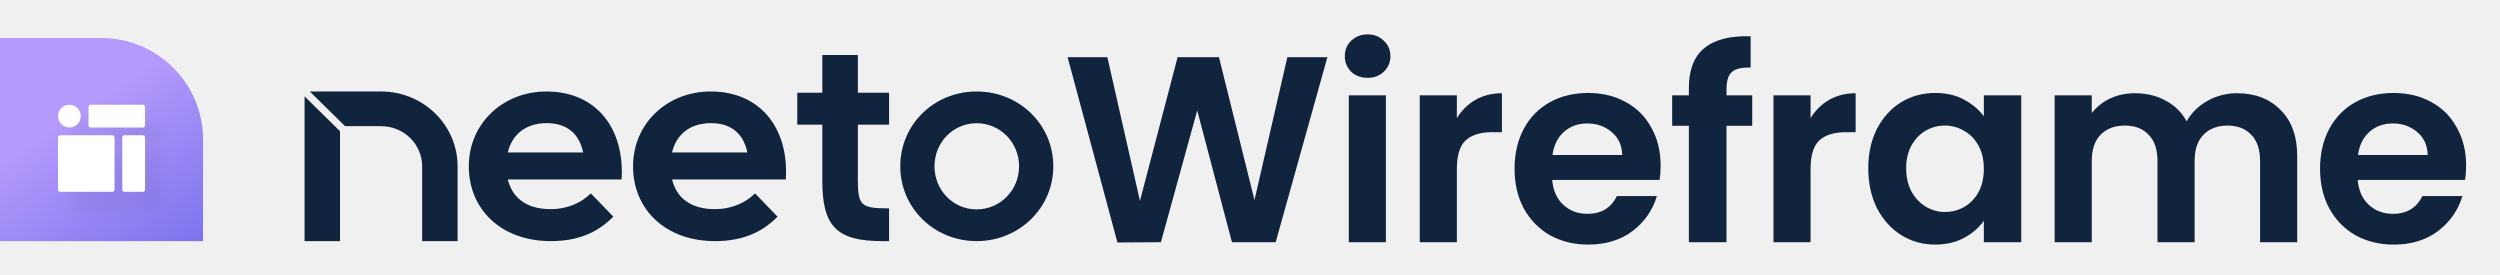
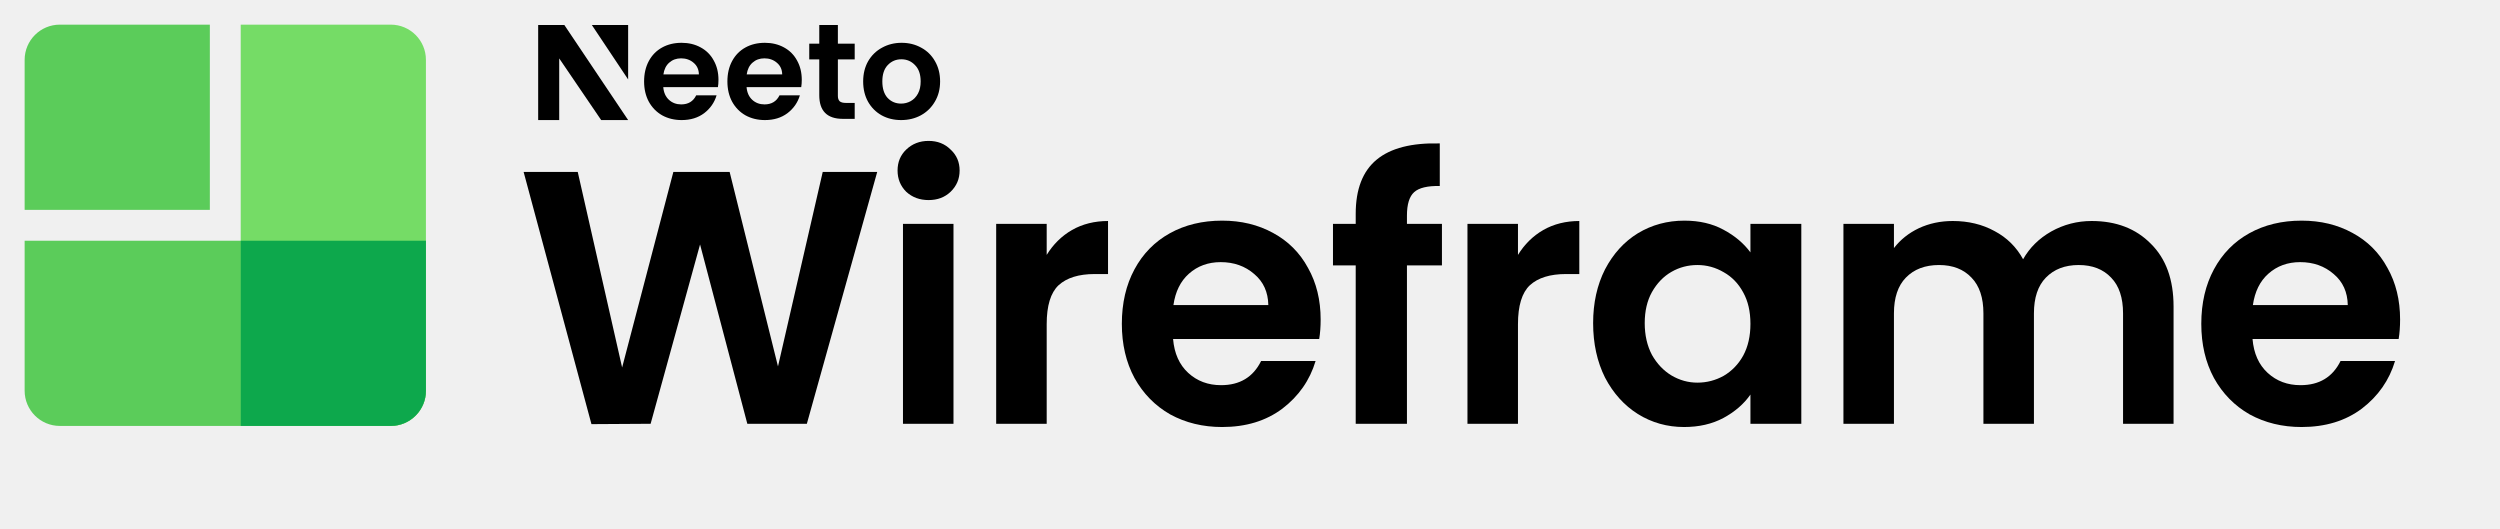
- <svg xmlns="http://www.w3.org/2000/svg" width="591" height="65" viewBox="0 0 591 65" fill="none">
-   <path d="M48 32.996C48 19.741 37.255 8.996 24 8.996H0V56.996H48V32.996Z" fill="url(#paint0_linear_3688_21410)" />
-   <g filter="url(#filter0_d_3688_21410)">
-     <rect x="20.928" y="24.766" width="13.356" height="5.373" rx="0.512" fill="white" />
-     <rect x="13.714" y="31.981" width="13.356" height="13.356" rx="0.512" fill="white" />
-     <circle cx="16.4" cy="27.453" r="2.687" fill="white" />
-     <rect x="28.913" y="45.338" width="13.356" height="5.373" rx="0.512" transform="rotate(-90 28.9131 45.3384)" fill="white" />
+ <svg xmlns="http://www.w3.org/2000/svg" width="799" height="169" viewBox="0 0 799 169" fill="none">
+   <g clip-path="url(#clip0_318_36174)">
+     <path d="M136.125 76.934V124.876C136.125 131.089 131.088 136.126 124.875 136.126H19.125C12.912 136.126 7.875 131.089 7.875 124.876L7.875 76.934H136.125Z" fill="#5BCC5A" />
+     <path d="M67.067 7.875L67.067 67.067L7.875 67.067L7.875 19.125C7.875 12.912 12.912 7.875 19.125 7.875L67.067 7.875Z" fill="#5BCC5A" />
+     <path d="M124.875 7.875C131.088 7.875 136.125 12.912 136.125 19.125V124.876C136.125 131.089 131.088 136.126 124.875 136.126L76.933 136.125V7.875L124.875 7.875Z" fill="#75DC66" />
+     <path d="M76.933 136.125L76.933 76.933L136.125 76.934V124.876C136.125 131.051 131.15 136.064 124.989 136.125L76.933 136.125Z" fill="#0DA84C" />
  </g>
-   <path fill-rule="evenodd" clip-rule="evenodd" d="M90.087 21.627H73.24L81.576 29.825H90.087C95.451 29.825 99.795 34.076 99.795 39.313V57H108.175V39.313C108.175 29.543 100.074 21.627 90.087 21.627ZM80.379 31.019L72 22.778V57H80.379V31.019ZM144.982 51.217L139.664 45.712L139.346 46.013C137.501 47.755 134.408 49.438 130.135 49.438C127.13 49.438 124.814 48.69 123.14 47.394C121.593 46.198 120.559 44.508 120.047 42.426H146.946L146.966 42.014C147.249 36.142 145.75 31.044 142.686 27.407C139.615 23.762 135.007 21.627 129.173 21.627C118.87 21.627 110.825 29.217 110.825 39.315C110.825 44.389 112.728 48.818 116.12 51.978C119.511 55.136 124.362 57 130.216 57C137.052 57 141.48 54.667 144.679 51.515L144.982 51.217ZM183.807 51.217L178.49 45.712L178.171 46.013C176.326 47.755 173.233 49.438 168.96 49.438C165.955 49.438 163.639 48.69 161.965 47.394C160.418 46.198 159.385 44.508 158.872 42.426H185.771L185.791 42.014C186.074 36.142 184.575 31.044 181.511 27.407C178.44 23.762 173.832 21.627 167.999 21.627C157.695 21.627 149.65 29.217 149.65 39.315C149.65 44.389 151.553 48.818 154.945 51.978C158.336 55.136 163.187 57 169.041 57C175.877 57 180.305 54.667 183.504 51.515L183.807 51.217ZM194.393 21.924H188.475V29.479H194.393V42.671C194.393 47.997 195.189 51.629 197.443 53.906C199.701 56.187 203.311 57 208.622 57H210.175V49.254H209.735C208.138 49.254 206.91 49.194 205.961 49.017C205.015 48.84 204.387 48.555 203.95 48.134C203.514 47.715 203.22 47.114 203.038 46.212C202.856 45.304 202.794 44.13 202.794 42.602V29.479H210.175V21.924H202.794V13H194.393V21.924ZM129.255 29.113C131.961 29.113 133.946 29.91 135.34 31.209C136.632 32.414 137.453 34.083 137.846 36.045H120.043C120.557 33.896 121.603 32.218 123.065 31.054C124.642 29.798 126.738 29.113 129.255 29.113ZM168.081 29.113C170.786 29.113 172.771 29.91 174.165 31.209C175.457 32.414 176.278 34.083 176.672 36.045H158.868C159.382 33.896 160.428 32.218 161.89 31.054C163.467 29.798 165.563 29.113 168.081 29.113ZM230.879 29.128C236.469 29.128 240.913 33.698 240.913 39.314C240.913 44.929 236.469 49.499 230.879 49.499C225.291 49.499 220.913 44.933 220.913 39.314C220.913 33.694 225.291 29.128 230.879 29.128ZM230.879 21.627C220.846 21.627 212.825 29.383 212.825 39.314C212.825 49.177 220.845 57 230.879 57C240.91 57 249 49.179 249 39.314C249 29.381 240.909 21.627 230.879 21.627Z" fill="#11243E" />
-   <path d="M313.792 13.516L301.572 57.257H291.232L283.023 26.112L274.438 57.257L264.16 57.32L252.379 13.516H261.779L269.487 47.481L278.386 13.516H288.162L296.559 47.293L304.33 13.516H313.792Z" fill="#11243E" />
-   <path d="M323.304 18.404C321.758 18.404 320.463 17.923 319.418 16.962C318.416 15.96 317.914 14.727 317.914 13.265C317.914 11.803 318.416 10.591 319.418 9.63C320.463 8.628 321.758 8.126 323.304 8.126C324.849 8.126 326.124 8.628 327.126 9.63C328.171 10.591 328.693 11.803 328.693 13.265C328.693 14.727 328.171 15.96 327.126 16.962C326.124 17.923 324.849 18.404 323.304 18.404ZM327.628 22.54V57.257H318.854V22.54H327.628Z" fill="#11243E" />
-   <path d="M344.402 27.929C345.53 26.091 346.992 24.65 348.789 23.605C350.627 22.561 352.716 22.038 355.056 22.038V31.25H352.737C349.98 31.25 347.891 31.898 346.47 33.193C345.092 34.488 344.402 36.744 344.402 39.961V57.257H335.629V22.54H344.402V27.929Z" fill="#11243E" />
-   <path d="M392.572 39.147C392.572 40.4 392.488 41.528 392.321 42.531H366.941C367.15 45.037 368.027 47.001 369.573 48.421C371.119 49.842 373.02 50.552 375.276 50.552C378.534 50.552 380.853 49.152 382.232 46.353H391.694C390.692 49.695 388.77 52.453 385.929 54.625C383.088 56.756 379.6 57.821 375.464 57.821C372.121 57.821 369.113 57.09 366.44 55.628C363.808 54.124 361.74 52.014 360.236 49.298C358.773 46.583 358.042 43.45 358.042 39.898C358.042 36.306 358.773 33.151 360.236 30.436C361.698 27.72 363.745 25.631 366.377 24.169C369.009 22.707 372.038 21.976 375.464 21.976C378.764 21.976 381.709 22.686 384.3 24.107C386.932 25.527 388.958 27.553 390.378 30.185C391.84 32.775 392.572 35.763 392.572 39.147ZM383.485 36.64C383.443 34.384 382.628 32.587 381.041 31.25C379.453 29.872 377.511 29.183 375.213 29.183C373.04 29.183 371.202 29.851 369.698 31.188C368.236 32.483 367.338 34.3 367.004 36.64H383.485Z" fill="#11243E" />
-   <path d="M414.226 29.747H408.147V57.257H399.249V29.747H395.301V22.54H399.249V20.785C399.249 16.524 400.46 13.39 402.883 11.385C405.306 9.38 408.962 8.44 413.85 8.565V15.96C411.719 15.918 410.236 16.273 409.401 17.025C408.565 17.777 408.147 19.135 408.147 21.099V22.54H414.226V29.747Z" fill="#11243E" />
-   <path d="M428.018 27.929C429.146 26.091 430.608 24.65 432.405 23.605C434.243 22.561 436.332 22.038 438.671 22.038V31.25H436.353C433.595 31.25 431.507 31.898 430.086 33.193C428.707 34.488 428.018 36.744 428.018 39.961V57.257H419.245V22.54H428.018V27.929Z" fill="#11243E" />
-   <path d="M441.658 39.773C441.658 36.264 442.347 33.151 443.726 30.436C445.147 27.72 447.047 25.631 449.429 24.169C451.852 22.707 454.547 21.976 457.513 21.976C460.103 21.976 462.359 22.498 464.281 23.543C466.244 24.587 467.811 25.903 468.981 27.491V22.54H477.817V57.257H468.981V52.181C467.853 53.81 466.286 55.168 464.281 56.255C462.317 57.299 460.04 57.821 457.45 57.821C454.526 57.821 451.852 57.069 449.429 55.565C447.047 54.061 445.147 51.951 443.726 49.236C442.347 46.478 441.658 43.324 441.658 39.773ZM468.981 39.898C468.981 37.768 468.563 35.95 467.727 34.447C466.892 32.901 465.764 31.731 464.343 30.937C462.923 30.102 461.398 29.684 459.769 29.684C458.139 29.684 456.635 30.081 455.257 30.875C453.878 31.668 452.75 32.838 451.873 34.384C451.037 35.888 450.619 37.684 450.619 39.773C450.619 41.862 451.037 43.7 451.873 45.288C452.75 46.834 453.878 48.024 455.257 48.86C456.677 49.695 458.181 50.113 459.769 50.113C461.398 50.113 462.923 49.716 464.343 48.922C465.764 48.087 466.892 46.917 467.727 45.413C468.563 43.867 468.981 42.029 468.981 39.898Z" fill="#11243E" />
-   <path d="M528.833 22.038C533.095 22.038 536.521 23.355 539.111 25.986C541.743 28.577 543.059 32.211 543.059 36.891V57.257H534.285V38.081C534.285 35.366 533.596 33.298 532.217 31.877C530.839 30.415 528.959 29.684 526.577 29.684C524.196 29.684 522.295 30.415 520.875 31.877C519.496 33.298 518.807 35.366 518.807 38.081V57.257H510.033V38.081C510.033 35.366 509.344 33.298 507.965 31.877C506.587 30.415 504.707 29.684 502.325 29.684C499.902 29.684 497.981 30.415 496.56 31.877C495.181 33.298 494.492 35.366 494.492 38.081V57.257H485.719V22.54H494.492V26.738C495.62 25.276 497.061 24.127 498.816 23.292C500.613 22.456 502.576 22.038 504.707 22.038C507.422 22.038 509.845 22.623 511.976 23.793C514.107 24.921 515.757 26.55 516.927 28.681C518.055 26.676 519.684 25.067 521.815 23.856C523.987 22.644 526.327 22.038 528.833 22.038Z" fill="#11243E" />
-   <path d="M582.991 39.147C582.991 40.4 582.907 41.528 582.74 42.531H557.36C557.569 45.037 558.446 47.001 559.992 48.421C561.538 49.842 563.439 50.552 565.695 50.552C568.953 50.552 571.272 49.152 572.651 46.353H582.113C581.111 49.695 579.189 52.453 576.348 54.625C573.507 56.756 570.019 57.821 565.883 57.821C562.541 57.821 559.533 57.09 556.859 55.628C554.227 54.124 552.159 52.014 550.655 49.298C549.193 46.583 548.461 43.45 548.461 39.898C548.461 36.306 549.193 33.151 550.655 30.436C552.117 27.72 554.164 25.631 556.796 24.169C559.428 22.707 562.457 21.976 565.883 21.976C569.183 21.976 572.129 22.686 574.719 24.107C577.351 25.527 579.377 27.553 580.797 30.185C582.26 32.775 582.991 35.763 582.991 39.147ZM573.904 36.64C573.862 34.384 573.048 32.587 571.46 31.25C569.873 29.872 567.93 29.183 565.632 29.183C563.46 29.183 561.621 29.851 560.117 31.188C558.655 32.483 557.757 34.3 557.423 36.64H573.904Z" fill="#11243E" />
+   <path d="M280.356 54.95L257.87 135.438H238.843L223.737 78.128L207.939 135.438L189.028 135.554L167.349 54.95H184.646L198.83 117.449L215.204 54.95H233.193L248.645 117.104L262.943 54.95H280.356Z" fill="black" />
+   <path d="M296.778 63.944C293.933 63.944 291.55 63.06 289.628 61.292C287.783 59.447 286.861 57.179 286.861 54.489C286.861 51.798 287.783 49.569 289.628 47.801C291.55 45.956 293.933 45.033 296.778 45.033C299.622 45.033 301.967 45.956 303.812 47.801C305.734 49.569 306.695 51.798 306.695 54.489C306.695 57.179 305.734 59.447 303.812 61.292C301.967 63.06 299.622 63.944 296.778 63.944ZM304.734 71.555V135.438H288.591V71.555H304.734Z" fill="black" />
+   <path d="M334.522 81.472C336.597 78.09 339.288 75.437 342.594 73.515C345.976 71.594 349.82 70.633 354.125 70.633V87.584H349.858C344.785 87.584 340.941 88.775 338.327 91.158C335.79 93.541 334.522 97.693 334.522 103.612V135.438H318.378V71.555H334.522V81.472Z" fill="black" />
+   <path d="M422.078 102.113C422.078 104.419 421.925 106.495 421.617 108.34H374.915C375.3 112.952 376.914 116.565 379.759 119.179C382.603 121.793 386.101 123.1 390.252 123.1C396.248 123.1 400.515 120.524 403.052 115.374H420.464C418.619 121.524 415.083 126.598 409.855 130.595C404.628 134.516 398.209 136.476 390.598 136.476C384.448 136.476 378.913 135.131 373.993 132.44C369.15 129.673 365.345 125.79 362.577 120.794C359.886 115.797 358.541 110.031 358.541 103.497C358.541 96.885 359.886 91.081 362.577 86.085C365.268 81.088 369.035 77.244 373.878 74.553C378.721 71.863 384.294 70.517 390.598 70.517C396.671 70.517 402.091 71.824 406.857 74.438C411.7 77.052 415.429 80.78 418.042 85.623C420.733 90.389 422.078 95.886 422.078 102.113ZM405.358 97.5C405.281 93.349 403.782 90.043 400.861 87.584C397.94 85.047 394.365 83.778 390.137 83.778C386.139 83.778 382.757 85.008 379.989 87.468C377.299 89.851 375.646 93.195 375.031 97.5H405.358Z" fill="black" />
+   <path d="M460.845 84.816H449.66V135.438H433.285V84.816H426.021V71.555H433.285V68.326C433.285 60.485 435.515 54.719 439.973 51.029C444.432 47.34 451.159 45.61 460.153 45.84V59.447C456.232 59.37 453.503 60.024 451.966 61.408C450.428 62.791 449.66 65.29 449.66 68.903V71.555H460.845V84.816Z" fill="black" />
+   <path d="M485.144 81.472C487.22 78.09 489.911 75.437 493.216 73.515C496.599 71.594 500.442 70.633 504.747 70.633V87.584H500.481C495.407 87.584 491.563 88.775 488.95 91.158C486.413 93.541 485.144 97.693 485.144 103.612V135.438H469.001V71.555H485.144V81.472Z" fill="black" />
+   <path d="M509.164 103.266C509.164 96.808 510.432 91.081 512.969 86.085C515.583 81.088 519.08 77.244 523.462 74.553C527.921 71.863 532.879 70.517 538.338 70.517C543.104 70.517 547.255 71.478 550.791 73.4C554.404 75.322 557.287 77.743 559.44 80.665V71.555H575.699V135.438H559.44V126.098C557.364 129.096 554.481 131.594 550.791 133.593C547.178 135.515 542.989 136.476 538.222 136.476C532.841 136.476 527.921 135.092 523.462 132.325C519.08 129.557 515.583 125.675 512.969 120.678C510.432 115.604 509.164 109.8 509.164 103.266ZM559.44 103.497C559.44 99.576 558.671 96.232 557.134 93.465C555.596 90.62 553.52 88.468 550.907 87.007C548.293 85.469 545.487 84.701 542.489 84.701C539.491 84.701 536.723 85.431 534.186 86.892C531.65 88.352 529.574 90.505 527.959 93.349C526.422 96.117 525.653 99.422 525.653 103.266C525.653 107.11 526.422 110.492 527.959 113.414C529.574 116.258 531.65 118.449 534.186 119.986C536.8 121.524 539.568 122.293 542.489 122.293C545.487 122.293 548.293 121.562 550.907 120.102C553.52 118.564 555.596 116.412 557.134 113.644C558.671 110.8 559.44 107.417 559.44 103.497Z" fill="black" />
+   <path d="M668.495 70.633C676.336 70.633 682.64 73.054 687.406 77.897C692.249 82.663 694.671 89.352 694.671 97.962V135.438H678.527V100.153C678.527 95.156 677.259 91.35 674.722 88.737C672.185 86.046 668.725 84.701 664.344 84.701C659.962 84.701 656.464 86.046 653.85 88.737C651.313 91.35 650.045 95.156 650.045 100.153V135.438H633.901V100.153C633.901 95.156 632.633 91.35 630.096 88.737C627.559 86.046 624.099 84.701 619.718 84.701C615.259 84.701 611.723 86.046 609.109 88.737C606.572 91.35 605.304 95.156 605.304 100.153V135.438H589.16V71.555H605.304V79.281C607.379 76.59 610.031 74.476 613.26 72.939C616.566 71.401 620.179 70.633 624.099 70.633C629.096 70.633 633.555 71.709 637.476 73.861C641.396 75.937 644.433 78.935 646.585 82.856C648.661 79.166 651.659 76.206 655.58 73.977C659.577 71.747 663.882 70.633 668.495 70.633Z" fill="black" />
+   <path d="M767.07 102.113C767.07 104.419 766.916 106.495 766.609 108.34H719.907C720.291 112.952 721.906 116.565 724.75 119.179C727.595 121.793 731.092 123.1 735.244 123.1C741.24 123.1 745.506 120.524 748.043 115.374H765.456C763.61 121.524 760.074 126.598 754.847 130.595C749.619 134.516 743.2 136.476 735.59 136.476C729.44 136.476 723.905 135.131 718.985 132.44C714.141 129.673 710.336 125.79 707.569 120.794C704.878 115.797 703.533 110.031 703.533 103.497C703.533 96.885 704.878 91.081 707.569 86.085C710.259 81.088 714.026 77.244 718.869 74.553C723.712 71.863 729.286 70.517 735.59 70.517C741.663 70.517 747.082 71.824 751.849 74.438C756.692 77.052 760.42 80.78 763.034 85.623C765.725 90.389 767.07 95.886 767.07 102.113ZM750.35 97.5C750.273 93.349 748.774 90.043 745.852 87.584C742.931 85.047 739.356 83.778 735.128 83.778C731.131 83.778 727.748 85.008 724.981 87.468C722.29 89.851 720.637 93.195 720.022 97.5H750.35Z" fill="black" />
+   <path d="M229.622 25.51C229.622 26.373 229.564 27.15 229.449 27.841H211.978C212.122 29.568 212.726 30.921 213.79 31.899C214.854 32.878 216.163 33.367 217.716 33.367C219.959 33.367 221.555 32.403 222.504 30.474H229.018C228.327 32.777 227.005 34.677 225.049 36.173C223.094 37.641 220.692 38.375 217.845 38.375C215.544 38.375 213.474 37.871 211.633 36.864C209.822 35.828 208.398 34.374 207.363 32.504C206.356 30.633 205.853 28.474 205.853 26.028C205.853 23.552 206.356 21.38 207.363 19.509C208.369 17.638 209.778 16.199 211.59 15.191C213.402 14.184 215.487 13.681 217.845 13.681C220.117 13.681 222.144 14.17 223.927 15.148C225.739 16.127 227.134 17.523 228.112 19.336C229.118 21.12 229.622 23.178 229.622 25.51ZM223.367 23.783C223.338 22.229 222.777 20.991 221.684 20.07C220.592 19.12 219.254 18.645 217.673 18.645C216.177 18.645 214.912 19.106 213.877 20.027C212.87 20.919 212.252 22.171 212.022 23.783H223.367Z" fill="black" />
+   <path d="M256.245 25.51C256.245 26.373 256.188 27.15 256.073 27.841H238.602C238.746 29.568 239.35 30.921 240.414 31.899C241.478 32.878 242.787 33.367 244.34 33.367C246.583 33.367 248.179 32.403 249.128 30.474H255.641C254.951 32.777 253.628 34.677 251.673 36.173C249.717 37.641 247.316 38.375 244.469 38.375C242.168 38.375 240.098 37.871 238.257 36.864C236.445 35.828 235.022 34.374 233.987 32.504C232.98 30.633 232.477 28.474 232.477 26.028C232.477 23.552 232.98 21.38 233.987 19.509C234.993 17.638 236.402 16.199 238.214 15.191C240.026 14.184 242.111 13.681 244.469 13.681C246.741 13.681 248.768 14.17 250.551 15.148C252.363 16.127 253.758 17.523 254.736 19.336C255.742 21.12 256.245 23.178 256.245 25.51ZM249.99 23.783C249.962 22.229 249.401 20.991 248.308 20.07C247.215 19.12 245.878 18.645 244.296 18.645C242.801 18.645 241.536 19.106 240.5 20.027C239.494 20.919 238.875 22.171 238.645 23.783H249.99Z" fill="black" />
+   <path d="M267.785 18.987V30.662C267.785 31.467 267.997 32 268.371 32.374C268.774 32.719 269.435 32.892 270.356 32.892H273.16V37.986H269.364C264.273 37.986 261.838 35.383 261.838 30.433V18.987H258.636V13.951H261.838V8H267.785V13.951H273.16V18.987H267.785Z" fill="black" />
+   <path d="M287.989 38.375C285.689 38.375 283.618 37.871 281.778 36.864C279.937 35.828 278.485 34.374 277.421 32.504C276.385 30.633 275.868 28.474 275.868 26.028C275.868 23.581 276.4 21.423 277.464 19.552C278.557 17.681 280.038 16.242 281.907 15.235C283.776 14.199 285.861 13.681 288.162 13.681C290.463 13.681 292.548 14.199 294.417 15.235C296.286 16.242 297.753 17.681 298.817 19.552C299.91 21.423 300.456 23.581 300.456 26.028C300.456 28.474 299.895 30.633 298.774 32.504C297.681 34.374 296.185 35.828 294.287 36.864C292.418 37.871 290.319 38.375 287.989 38.375ZM287.989 33.108C289.082 33.108 290.103 32.849 291.052 32.331C292.03 31.784 292.806 30.978 293.382 29.913C293.957 28.848 294.244 27.553 294.244 26.028C294.244 23.754 293.64 22.013 292.432 20.804C291.253 19.566 289.801 18.948 288.076 18.948C286.35 18.948 284.898 19.566 283.719 20.804C282.568 22.013 281.993 23.754 281.993 26.028C281.993 28.302 282.554 30.057 283.676 31.295C284.826 32.504 286.264 33.108 287.989 33.108Z" fill="black" />
+   <path d="M200.752 8H189.159L200.752 25.39V8Z" fill="black" />
+   <path d="M172 38.375L172 8H180.372L200.752 38.375H192.136L178.724 18.666V38.375H172Z" fill="black" />
  <defs>
-     <filter id="filter0_d_3688_21410" x="13.714" y="24.766" width="26.572" height="27.572" filterUnits="userSpaceOnUse" color-interpolation-filters="sRGB">
-       <feFlood flood-opacity="0" result="BackgroundImageFix" />
-       <feColorMatrix in="SourceAlpha" type="matrix" values="0 0 0 0 0 0 0 0 0 0 0 0 0 0 0 0 0 0 127 0" result="hardAlpha" />
-       <feOffset dx="3" dy="4" />
-       <feGaussianBlur stdDeviation="1.5" />
-       <feComposite in2="hardAlpha" operator="out" />
-       <feColorMatrix type="matrix" values="0 0 0 0 0 0 0 0 0 0 0 0 0 0 0 0 0 0 0.05 0" />
-       <feBlend mode="normal" in2="BackgroundImageFix" result="effect1_dropShadow_3688_21410" />
-       <feBlend mode="normal" in="SourceGraphic" in2="effect1_dropShadow_3688_21410" result="shape" />
-     </filter>
-     <linearGradient id="paint0_linear_3688_21410" x1="51.771" y1="71.224" x2="7.543" y2="4.71" gradientUnits="userSpaceOnUse">
-       <stop stop-color="#6A67E8" />
-       <stop offset="0.699" stop-color="#B49AFC" />
-     </linearGradient>
+     <clipPath id="clip0_318_36174">
+       <rect width="128.25" height="128.25" fill="white" transform="translate(7.875 7.875)" />
+     </clipPath>
  </defs>
</svg>
